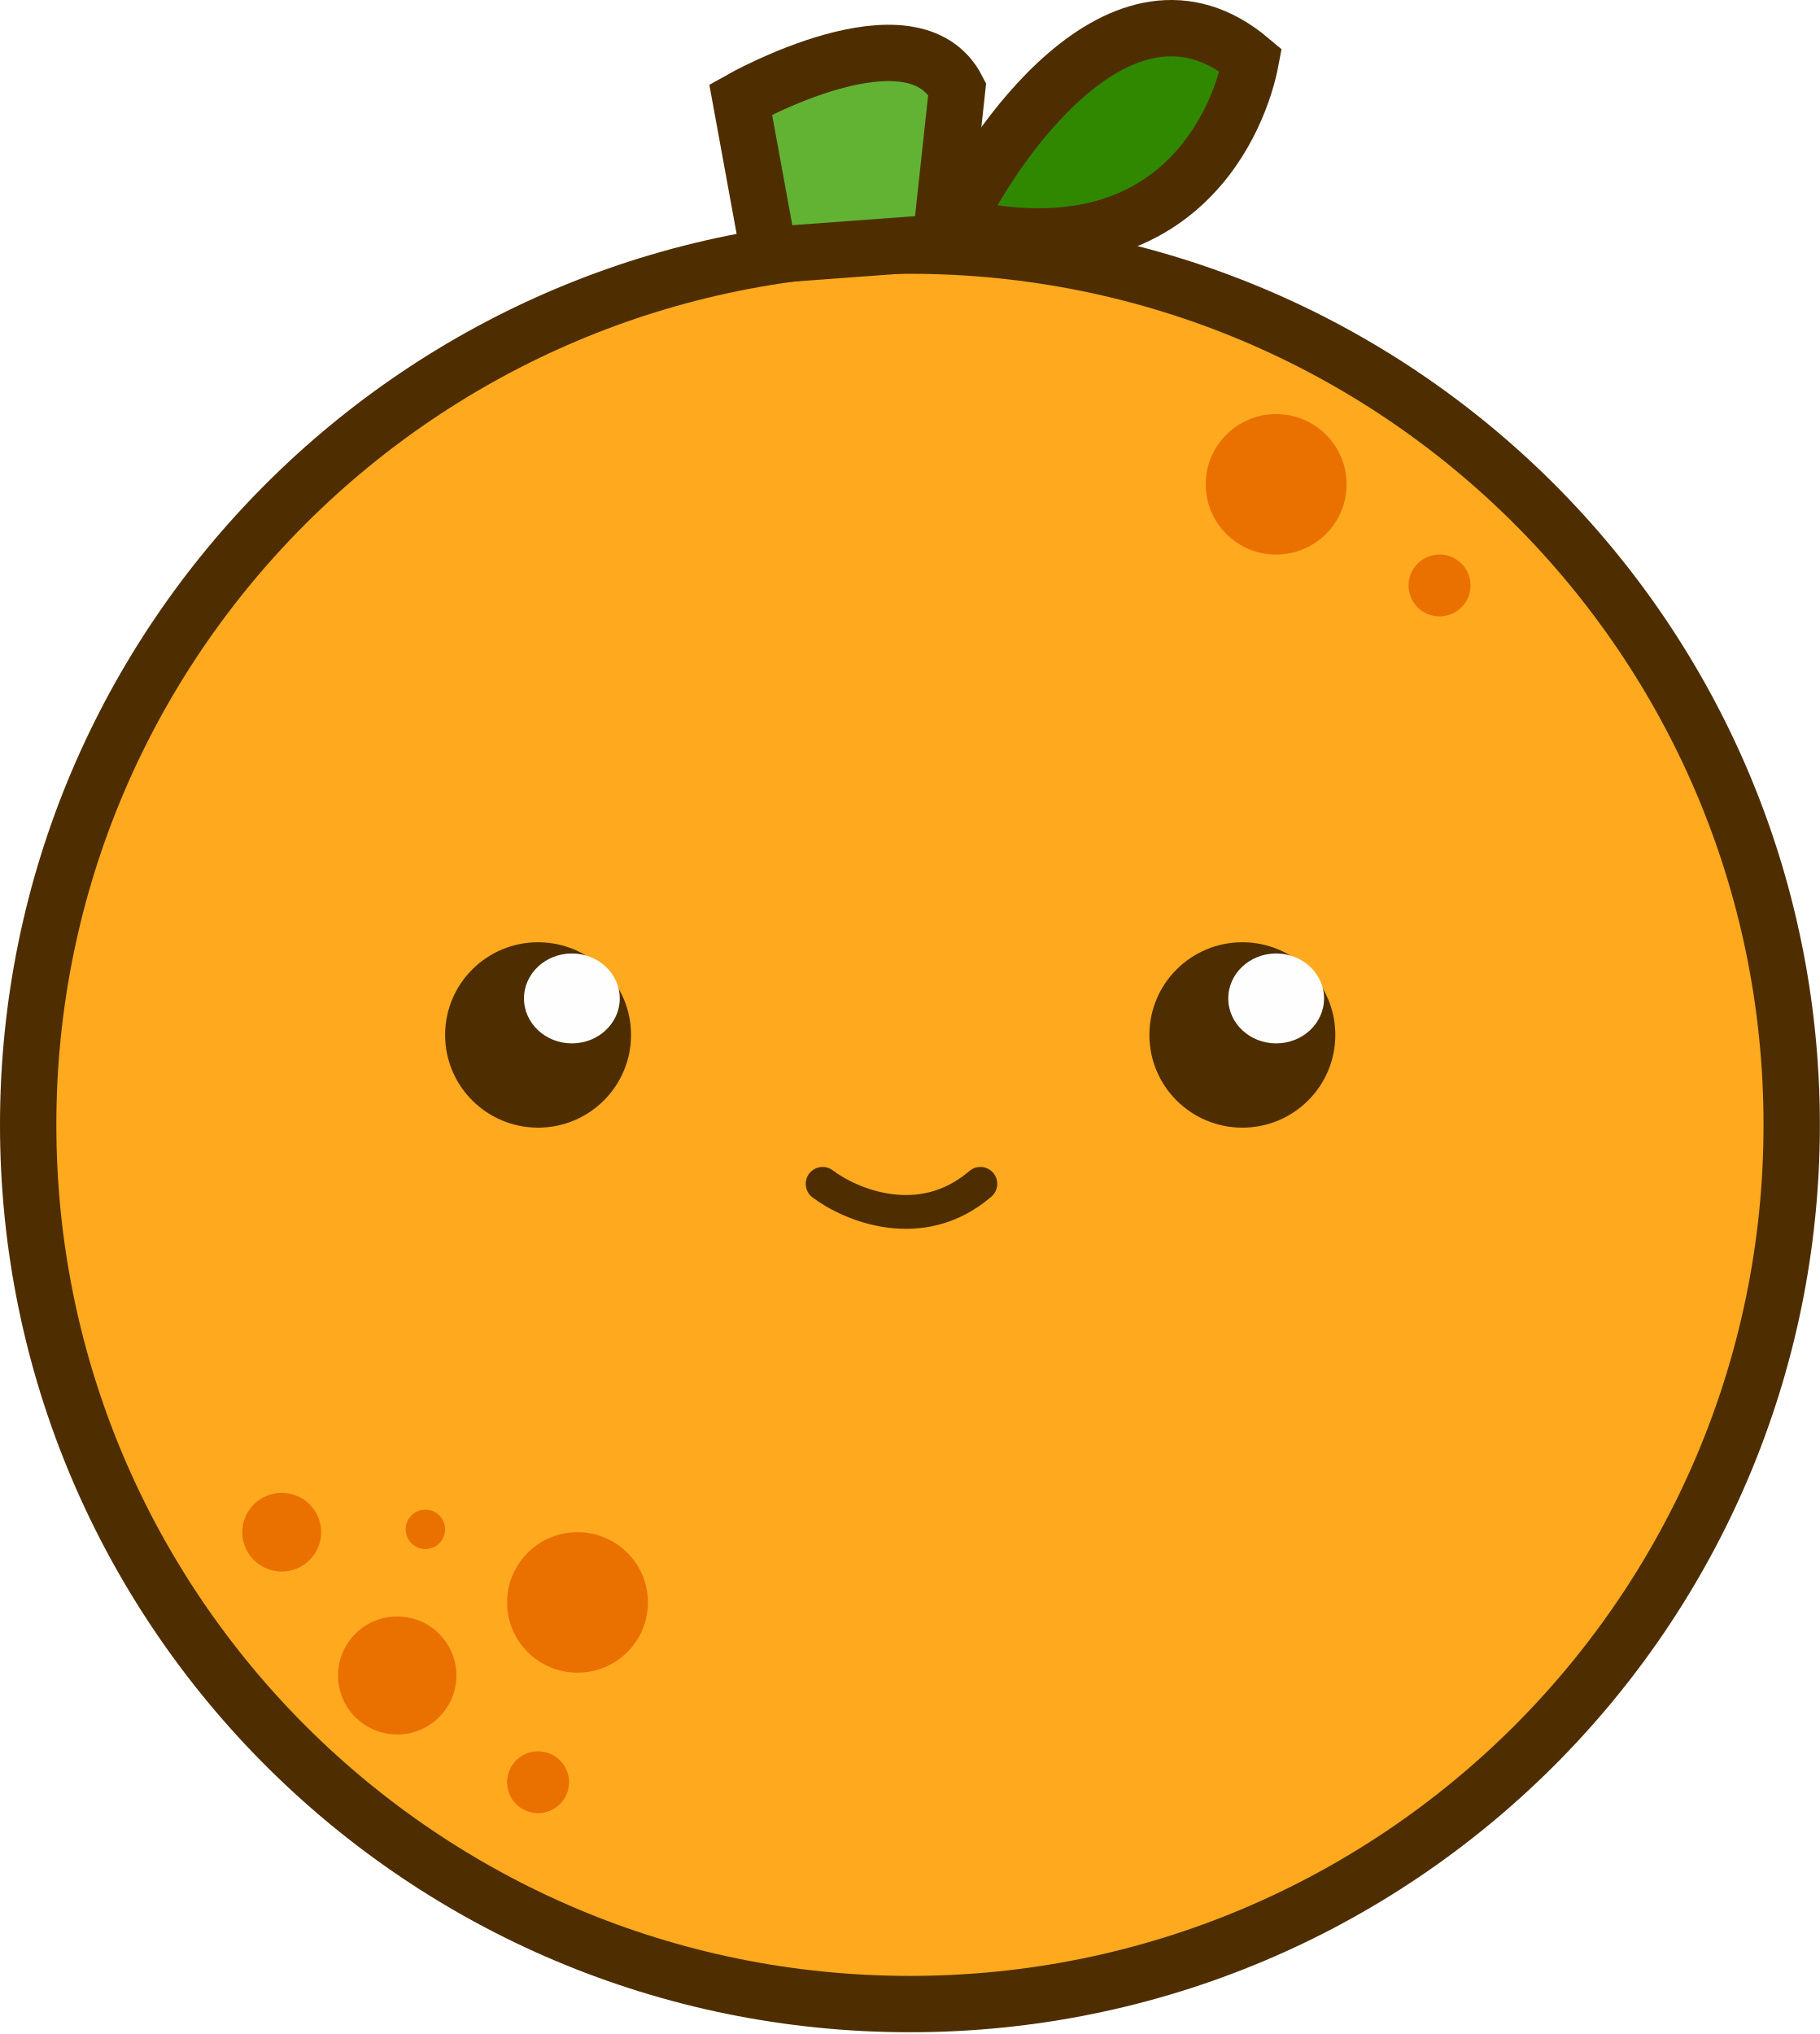
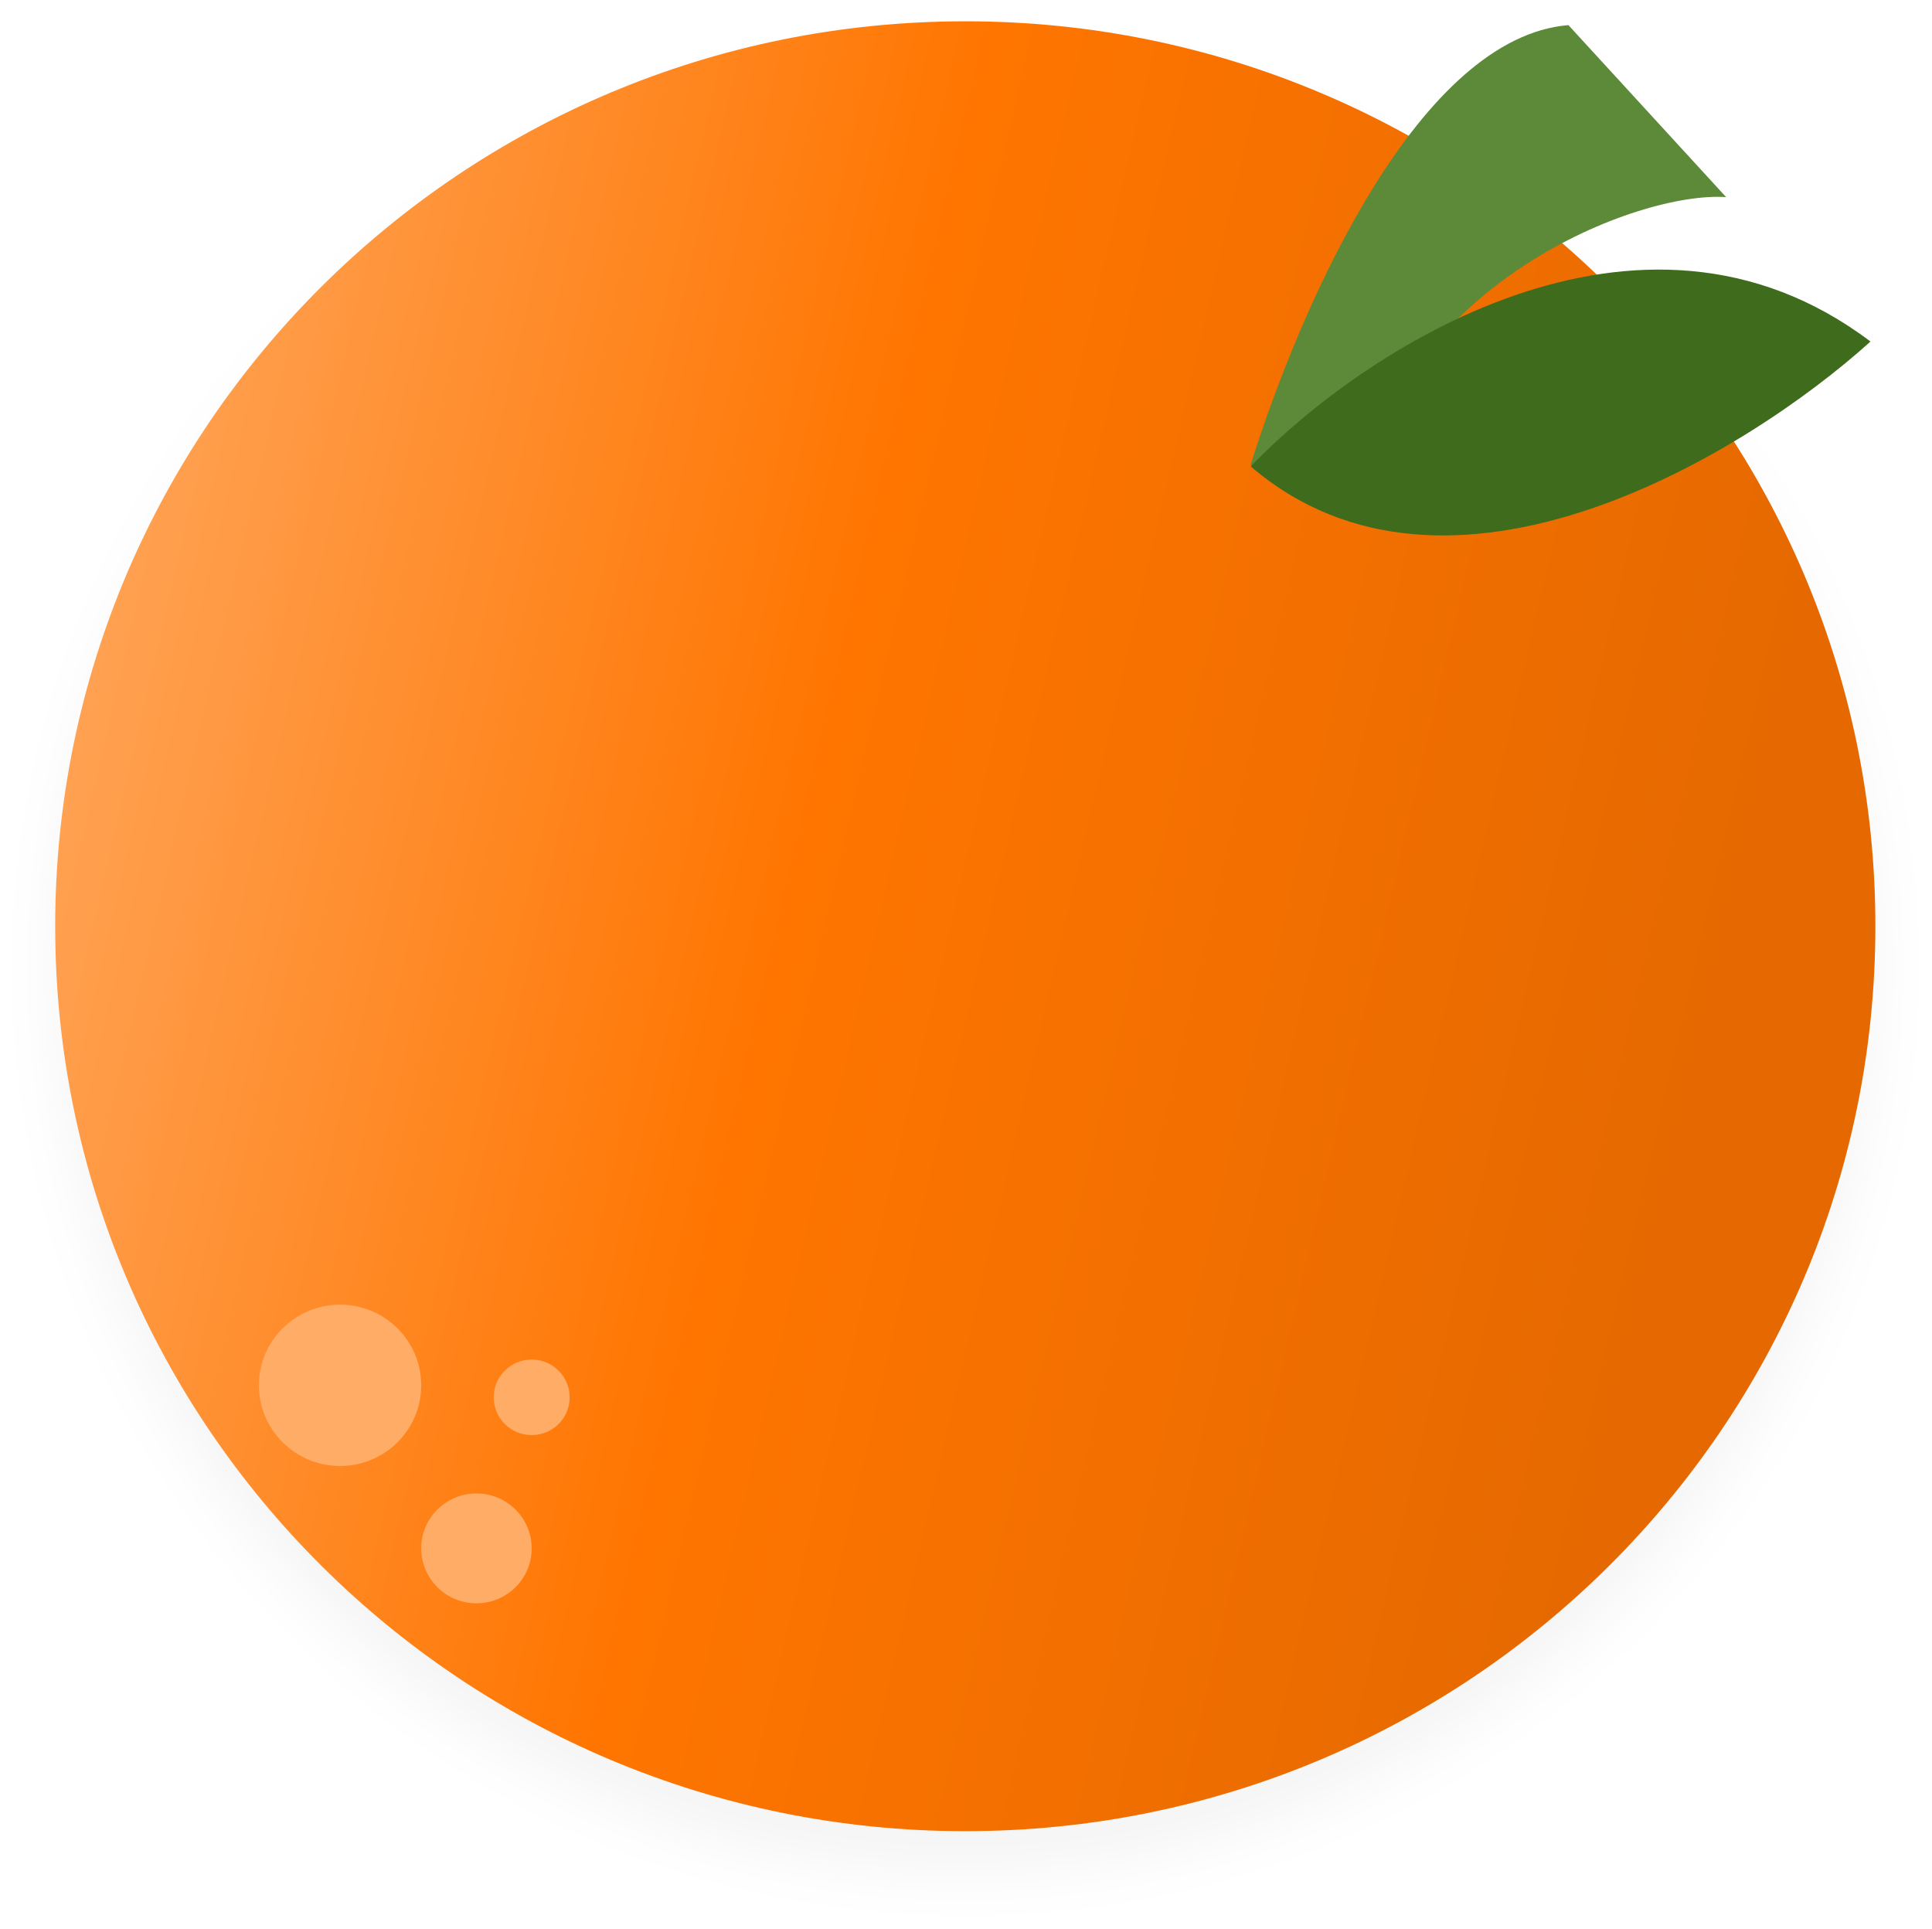
- <svg xmlns="http://www.w3.org/2000/svg" width="323" height="361" viewBox="0 0 323 361" fill="none">
-   <path d="M318 199.641C318 285.811 247.946 355.688 161.5 355.688C75.054 355.688 5 285.811 5 199.641C5 113.472 75.054 43.594 161.5 43.594C247.946 43.594 318 113.472 318 199.641Z" fill="#FFA91E" stroke="#4E2E00" stroke-width="10" />
-   <ellipse cx="95.5" cy="183.686" rx="16.5" ry="16.454" fill="#4E2E00" />
-   <ellipse cx="101.5" cy="177.204" rx="8.5" ry="7.978" fill="#FEFEFE" />
-   <ellipse cx="220.5" cy="183.686" rx="16.5" ry="16.454" fill="#4E2E00" />
-   <ellipse cx="226.5" cy="177.204" rx="8.5" ry="7.978" fill="#FEFEFE" />
-   <path d="M146 210.112C150.958 213.874 163.5 219.142 174 210.112" stroke="#4E2E00" stroke-width="6" stroke-linecap="round" stroke-linejoin="bevel" />
-   <ellipse cx="50" cy="271.938" rx="7" ry="6.98" fill="#EA7000" />
-   <ellipse cx="75.5" cy="271.439" rx="3.5" ry="3.49" fill="#EA7000" />
-   <ellipse cx="70.5" cy="297.367" rx="10.5" ry="10.471" fill="#EA7000" />
-   <ellipse cx="102.5" cy="284.403" rx="12.5" ry="12.465" fill="#EA7000" />
-   <ellipse cx="226.5" cy="85.961" rx="12.5" ry="12.465" fill="#EA7000" />
-   <ellipse cx="95.5" cy="316.313" rx="5.5" ry="5.485" fill="#EA7000" />
-   <ellipse cx="255.5" cy="103.91" rx="5.5" ry="5.485" fill="#EA7000" />
-   <path d="M131.46 17.656L136.511 45.282L166.928 43.045L169.885 15.781C161.999 0.387 131.46 17.656 131.46 17.656Z" fill="#62B333" stroke="#4E2E00" stroke-width="10" />
-   <path d="M169.5 40.09C175.5 26.96 199 -8.773 222 10.672C220.167 20.478 209.5 49.563 169.5 40.09Z" fill="#308800" stroke="#4E2E00" stroke-width="10" />
+ <svg xmlns="http://www.w3.org/2000/svg" width="560" height="559" viewBox="0 0 560 559" fill="none">
+   <g filter="url(#filter0_d)">
+     <ellipse cx="279.794" cy="268.462" rx="263.794" ry="262.286" fill="url(#paint0_linear)" />
+   </g>
+   <ellipse cx="98.567" cy="401.522" rx="23.519" ry="23.385" fill="#FFAC66" />
+   <ellipse cx="138.099" cy="448.788" rx="16.013" ry="15.921" fill="#FFAC66" />
+   <ellipse cx="154.112" cy="405.004" rx="11.009" ry="10.946" fill="#FFAC66" />
+   <path d="M454.615 7.279C411.777 10.803 377.784 86.06 362.493 134.758L393.917 144.845C405.648 82.273 474.821 55.331 500.327 57.132L454.615 7.279Z" fill="#5C8A38" />
+   <path d="M362.529 135.186C394.411 101.968 474.973 48.223 542.167 98.99C506.192 131.525 419.899 184.314 362.529 135.186Z" fill="#3F6B1C" />
+   <defs>
+     <filter id="filter0_d" x="0" y="2.176" width="559.589" height="556.572" filterUnits="userSpaceOnUse" color-interpolation-filters="sRGB">
+       <feFlood flood-opacity="0" result="BackgroundImageFix" />
+       <feColorMatrix in="SourceAlpha" type="matrix" values="0 0 0 0 0 0 0 0 0 0 0 0 0 0 0 0 0 0 127 0" />
+       <feOffset dy="12" />
+       <feGaussianBlur stdDeviation="8" />
+       <feColorMatrix type="matrix" values="0 0 0 0 0 0 0 0 0 0 0 0 0 0 0 0 0 0 0.04 0" />
+       <feBlend mode="normal" in2="BackgroundImageFix" result="effect1_dropShadow" />
+       <feBlend mode="normal" in="SourceGraphic" in2="effect1_dropShadow" result="shape" />
+     </filter>
+     <linearGradient id="paint0_linear" x1="16" y1="6.176" x2="572.688" y2="135.228" gradientUnits="userSpaceOnUse">
+       <stop stop-color="#FFAC66" />
+       <stop offset="0.464" stop-color="#FF7500" />
+       <stop offset="0.938" stop-color="#E56900" />
+     </linearGradient>
+   </defs>
</svg>
